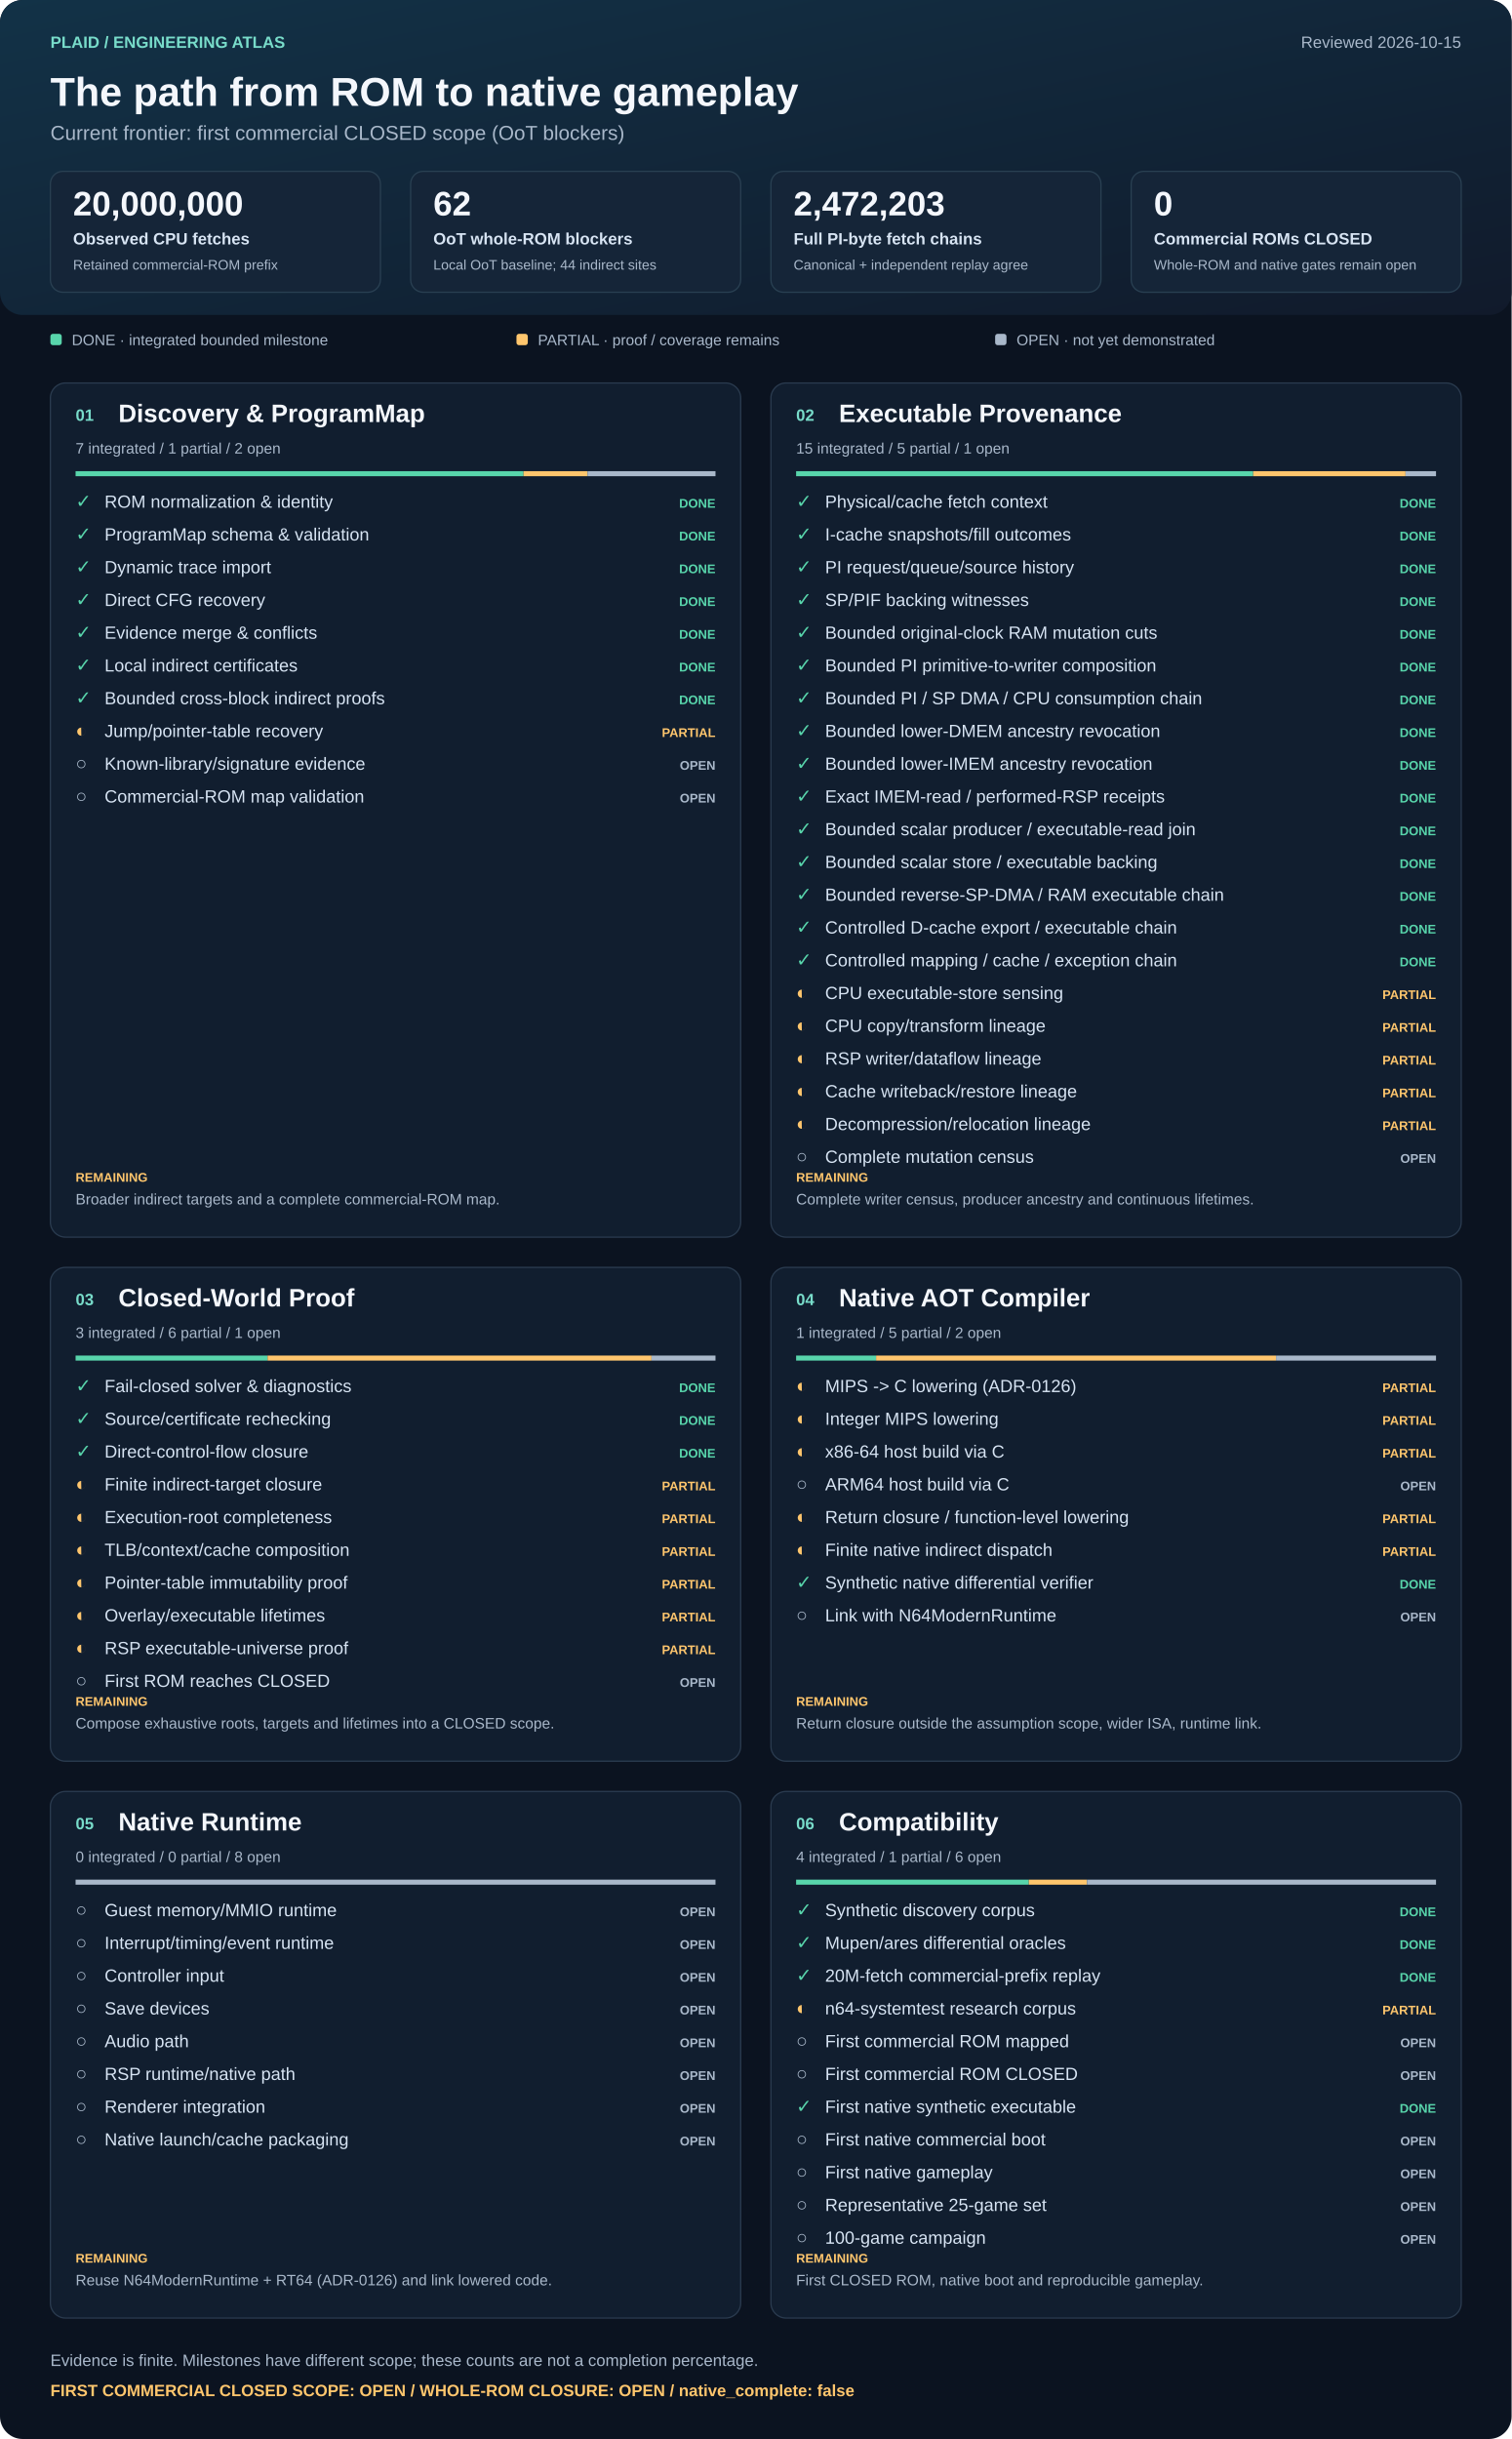
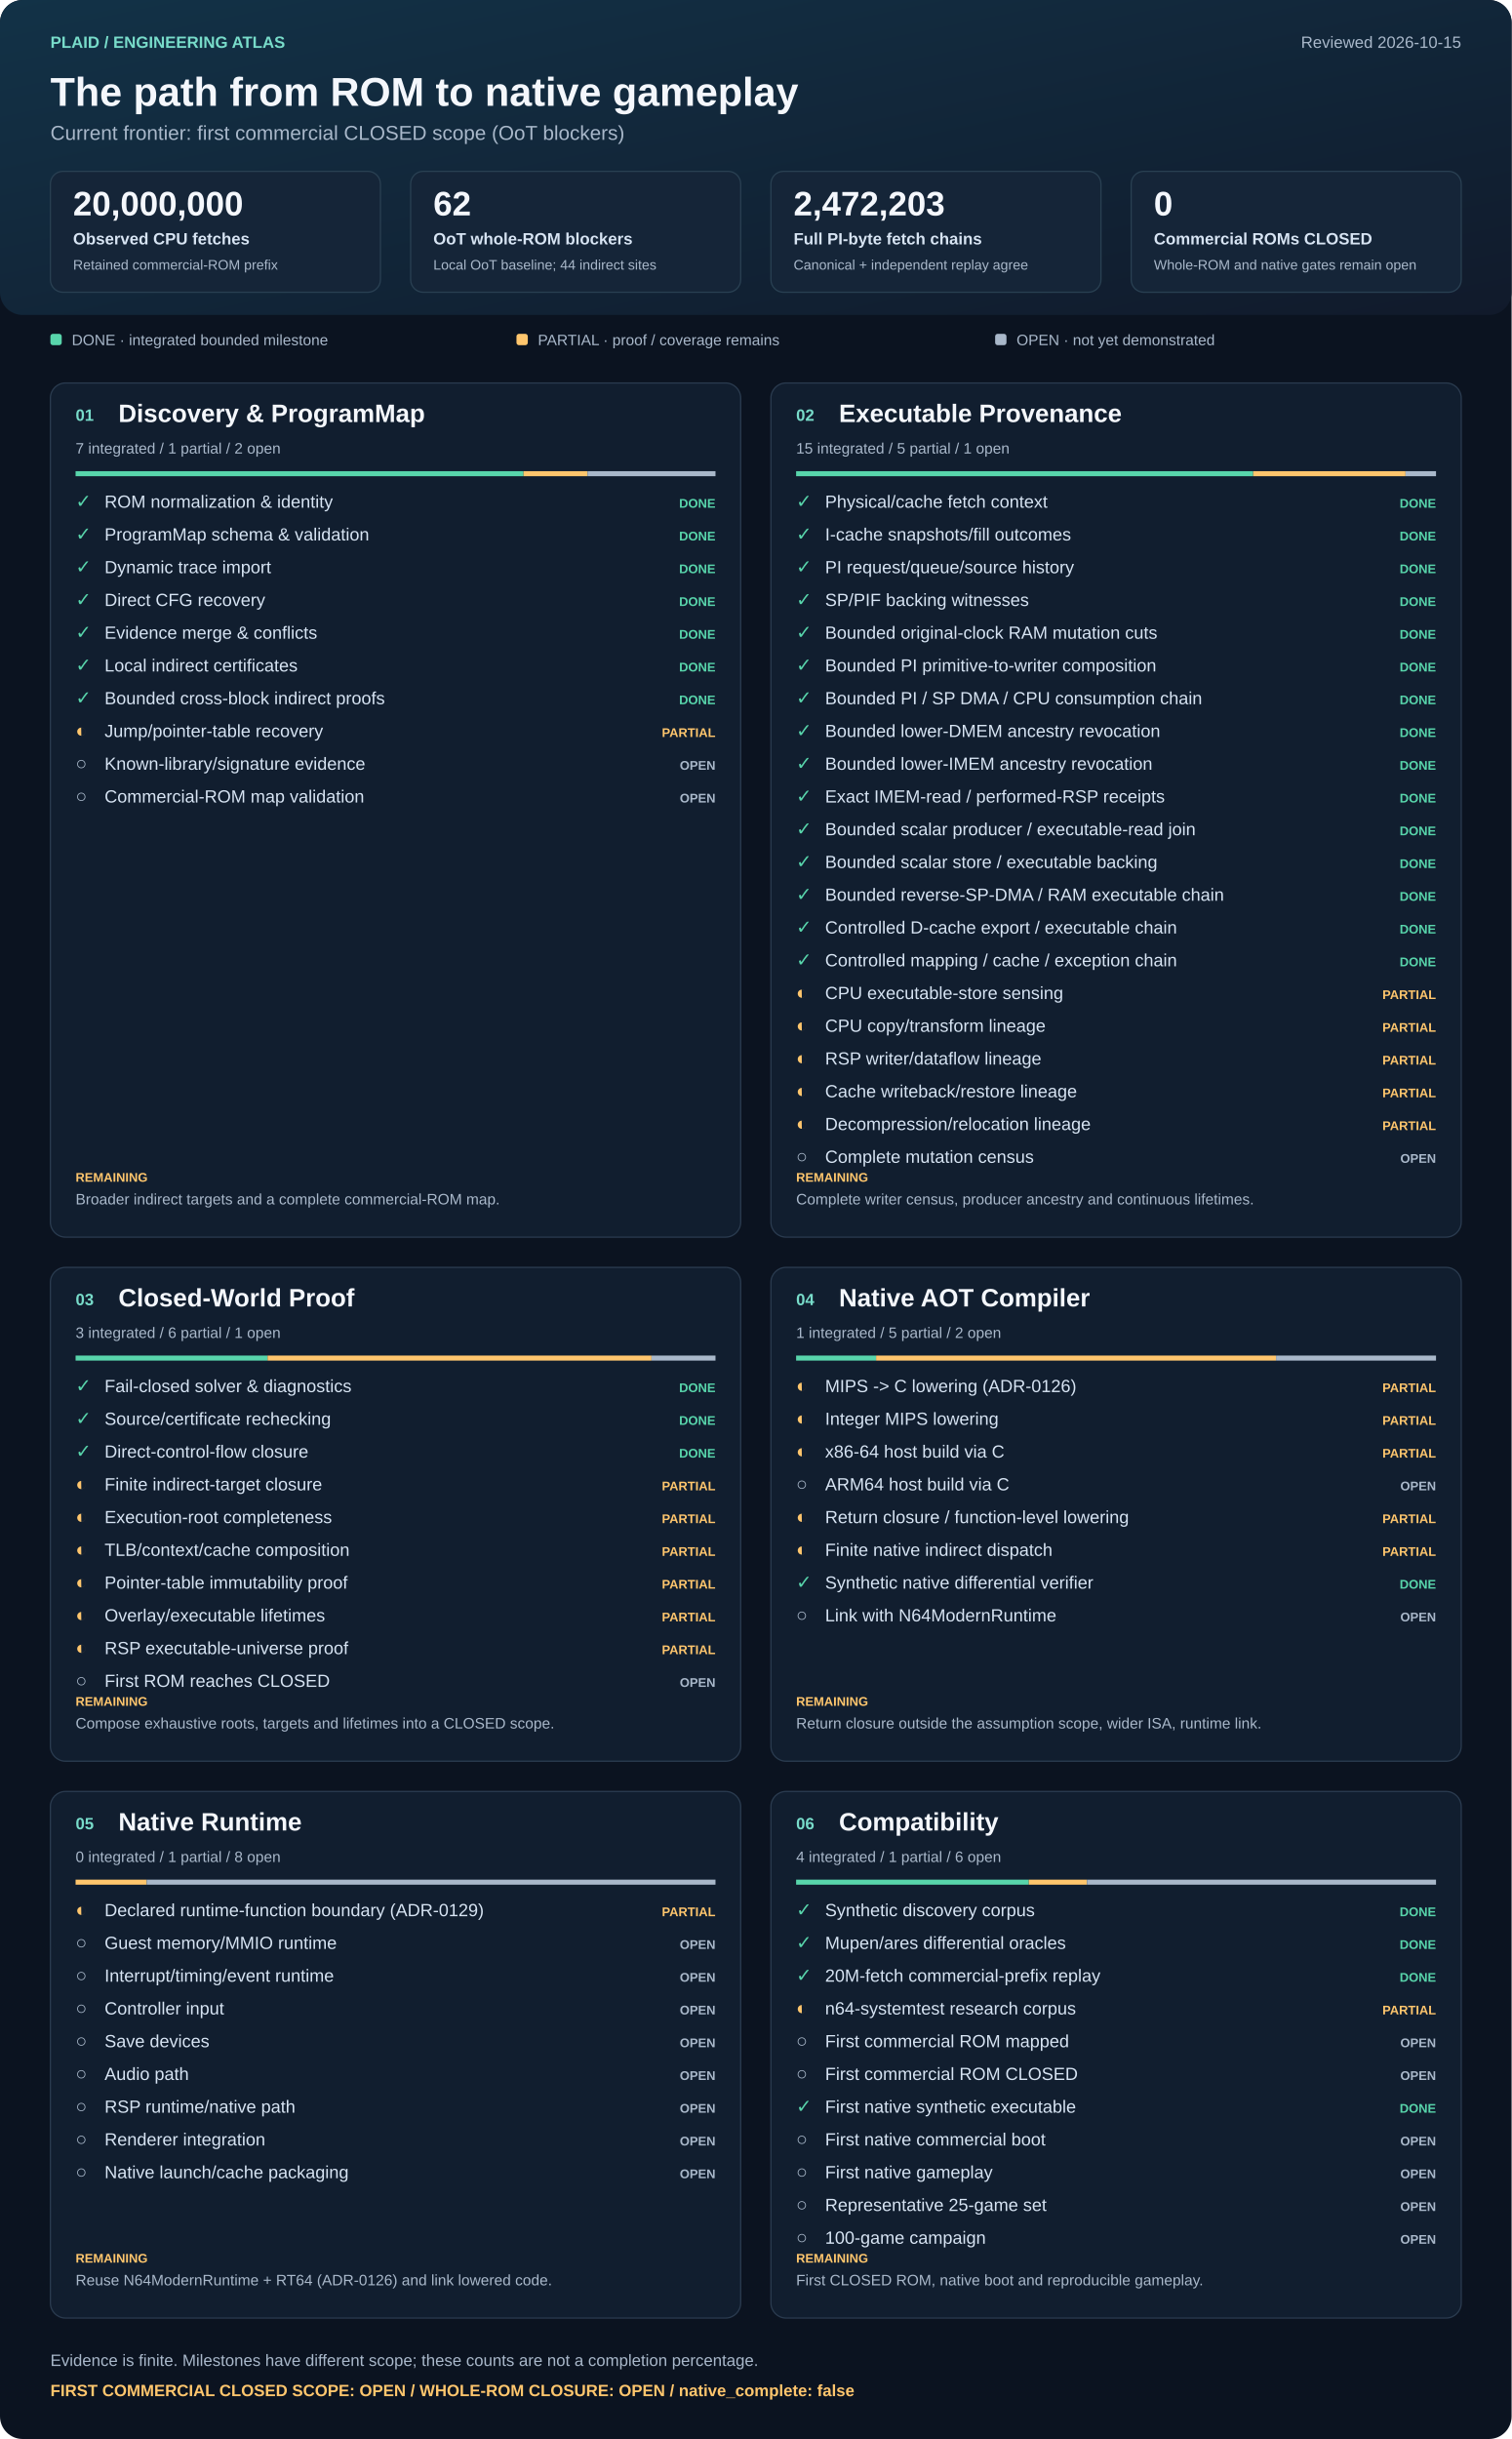
<svg xmlns="http://www.w3.org/2000/svg" viewBox="0 0 1200 1936" width="1200" height="1936" role="img" aria-labelledby="title desc">
  <defs>
    <linearGradient id="header" x2="1" y2="1">
      <stop stop-color="#123247" />
      <stop offset="1" stop-color="#111a2b" />
    </linearGradient>
  </defs>
  <rect width="1200" height="1936" rx="18" fill="#0b1320" />
  <rect width="1200" height="250" rx="18" fill="url(#header)" />
  <text x="40" y="38" fill="#78dcca" font-family="Segoe UI,Arial,sans-serif" font-size="13" font-weight="700" text-anchor="start">PLAID  /  ENGINEERING ATLAS</text>
  <text x="1160" y="38" fill="#a9b8ca" font-family="Segoe UI,Arial,sans-serif" font-size="13" font-weight="400" text-anchor="end">Reviewed 2026-10-15</text>
  <text x="40" y="84" fill="#f4f7fc" font-family="Segoe UI,Arial,sans-serif" font-size="32" font-weight="700" text-anchor="start">The path from ROM to native gameplay</text>
  <text x="40" y="111" fill="#a9b8ca" font-family="Segoe UI,Arial,sans-serif" font-size="16" font-weight="400" text-anchor="start">Current frontier: first commercial CLOSED scope (OoT blockers)</text>
  <rect x="40" y="136" width="262" height="96" rx="10" fill="#152538" stroke="#294052" />
  <text x="58" y="171" fill="#f4f7fc" font-family="Segoe UI,Arial,sans-serif" font-size="27" font-weight="700" text-anchor="start">20,000,000</text>
  <text x="58" y="194" fill="#d7e4f3" font-family="Segoe UI,Arial,sans-serif" font-size="13" font-weight="600" text-anchor="start">Observed CPU fetches</text>
  <text x="58" y="214" fill="#a9b8ca" font-family="Segoe UI,Arial,sans-serif" font-size="11" font-weight="400" text-anchor="start">Retained commercial-ROM prefix</text>
  <rect x="326" y="136" width="262" height="96" rx="10" fill="#152538" stroke="#294052" />
  <text x="344" y="171" fill="#f4f7fc" font-family="Segoe UI,Arial,sans-serif" font-size="27" font-weight="700" text-anchor="start">62</text>
  <text x="344" y="194" fill="#d7e4f3" font-family="Segoe UI,Arial,sans-serif" font-size="13" font-weight="600" text-anchor="start">OoT whole-ROM blockers</text>
  <text x="344" y="214" fill="#a9b8ca" font-family="Segoe UI,Arial,sans-serif" font-size="11" font-weight="400" text-anchor="start">Local OoT baseline; 44 indirect sites</text>
  <rect x="612" y="136" width="262" height="96" rx="10" fill="#152538" stroke="#294052" />
  <text x="630" y="171" fill="#f4f7fc" font-family="Segoe UI,Arial,sans-serif" font-size="27" font-weight="700" text-anchor="start">2,472,203</text>
  <text x="630" y="194" fill="#d7e4f3" font-family="Segoe UI,Arial,sans-serif" font-size="13" font-weight="600" text-anchor="start">Full PI-byte fetch chains</text>
  <text x="630" y="214" fill="#a9b8ca" font-family="Segoe UI,Arial,sans-serif" font-size="11" font-weight="400" text-anchor="start">Canonical + independent replay agree</text>
  <rect x="898" y="136" width="262" height="96" rx="10" fill="#152538" stroke="#294052" />
  <text x="916" y="171" fill="#f4f7fc" font-family="Segoe UI,Arial,sans-serif" font-size="27" font-weight="700" text-anchor="start">0</text>
  <text x="916" y="194" fill="#d7e4f3" font-family="Segoe UI,Arial,sans-serif" font-size="13" font-weight="600" text-anchor="start">Commercial ROMs CLOSED</text>
  <text x="916" y="214" fill="#a9b8ca" font-family="Segoe UI,Arial,sans-serif" font-size="11" font-weight="400" text-anchor="start">Whole-ROM and native gates remain open</text>
  <rect x="40" y="265" width="9" height="9" rx="2" fill="#58d5ab" stroke="none" />
  <text x="57" y="274" fill="#a9b8ca" font-family="Segoe UI,Arial,sans-serif" font-size="12" font-weight="400" text-anchor="start">DONE · integrated bounded milestone</text>
  <rect x="410" y="265" width="9" height="9" rx="2" fill="#ffc66d" stroke="none" />
  <text x="427" y="274" fill="#a9b8ca" font-family="Segoe UI,Arial,sans-serif" font-size="12" font-weight="400" text-anchor="start">PARTIAL · proof / coverage remains</text>
  <rect x="790" y="265" width="9" height="9" rx="2" fill="#a9b8ca" stroke="none" />
  <text x="807" y="274" fill="#a9b8ca" font-family="Segoe UI,Arial,sans-serif" font-size="12" font-weight="400" text-anchor="start">OPEN · not yet demonstrated</text>
  <rect x="40" y="304" width="548" height="678" rx="12" fill="#111e2f" stroke="#2a3b4f" />
  <text x="60" y="334" fill="#78dcca" font-family="Segoe UI,Arial,sans-serif" font-size="13" font-weight="700" text-anchor="start">01</text>
  <text x="94" y="335" fill="#f4f7fc" font-family="Segoe UI,Arial,sans-serif" font-size="20" font-weight="700" text-anchor="start">Discovery &amp; ProgramMap</text>
  <text x="60" y="360" fill="#a9b8ca" font-family="Segoe UI,Arial,sans-serif" font-size="12" font-weight="400" text-anchor="start">7 integrated   /   1 partial   /   2 open</text>
  <rect x="60" y="374" width="355.6" height="4" rx="0" fill="#58d5ab" stroke="none" />
  <rect x="415.6" y="374" width="50.8" height="4" rx="0" fill="#ffc66d" stroke="none" />
  <rect x="466.4" y="374" width="101.6" height="4" rx="0" fill="#a9b8ca" stroke="none" />
  <g class="milestone">
    <text x="60" y="403" fill="#58d5ab" font-family="Segoe UI,Arial,sans-serif" font-size="15" font-weight="700" text-anchor="start">✓</text>
    <text x="83" y="403" fill="#d7e4f3" font-family="Segoe UI,Arial,sans-serif" font-size="14" font-weight="400" text-anchor="start">ROM normalization &amp; identity</text>
    <text x="568" y="403" fill="#58d5ab" font-family="Segoe UI,Arial,sans-serif" font-size="10" font-weight="700" text-anchor="end">DONE</text>
  </g>
  <g class="milestone">
    <text x="60" y="429" fill="#58d5ab" font-family="Segoe UI,Arial,sans-serif" font-size="15" font-weight="700" text-anchor="start">✓</text>
    <text x="83" y="429" fill="#d7e4f3" font-family="Segoe UI,Arial,sans-serif" font-size="14" font-weight="400" text-anchor="start">ProgramMap schema &amp; validation</text>
    <text x="568" y="429" fill="#58d5ab" font-family="Segoe UI,Arial,sans-serif" font-size="10" font-weight="700" text-anchor="end">DONE</text>
  </g>
  <g class="milestone">
    <text x="60" y="455" fill="#58d5ab" font-family="Segoe UI,Arial,sans-serif" font-size="15" font-weight="700" text-anchor="start">✓</text>
    <text x="83" y="455" fill="#d7e4f3" font-family="Segoe UI,Arial,sans-serif" font-size="14" font-weight="400" text-anchor="start">Dynamic trace import</text>
    <text x="568" y="455" fill="#58d5ab" font-family="Segoe UI,Arial,sans-serif" font-size="10" font-weight="700" text-anchor="end">DONE</text>
  </g>
  <g class="milestone">
    <text x="60" y="481" fill="#58d5ab" font-family="Segoe UI,Arial,sans-serif" font-size="15" font-weight="700" text-anchor="start">✓</text>
    <text x="83" y="481" fill="#d7e4f3" font-family="Segoe UI,Arial,sans-serif" font-size="14" font-weight="400" text-anchor="start">Direct CFG recovery</text>
    <text x="568" y="481" fill="#58d5ab" font-family="Segoe UI,Arial,sans-serif" font-size="10" font-weight="700" text-anchor="end">DONE</text>
  </g>
  <g class="milestone">
    <text x="60" y="507" fill="#58d5ab" font-family="Segoe UI,Arial,sans-serif" font-size="15" font-weight="700" text-anchor="start">✓</text>
    <text x="83" y="507" fill="#d7e4f3" font-family="Segoe UI,Arial,sans-serif" font-size="14" font-weight="400" text-anchor="start">Evidence merge &amp; conflicts</text>
    <text x="568" y="507" fill="#58d5ab" font-family="Segoe UI,Arial,sans-serif" font-size="10" font-weight="700" text-anchor="end">DONE</text>
  </g>
  <g class="milestone">
    <text x="60" y="533" fill="#58d5ab" font-family="Segoe UI,Arial,sans-serif" font-size="15" font-weight="700" text-anchor="start">✓</text>
    <text x="83" y="533" fill="#d7e4f3" font-family="Segoe UI,Arial,sans-serif" font-size="14" font-weight="400" text-anchor="start">Local indirect certificates</text>
    <text x="568" y="533" fill="#58d5ab" font-family="Segoe UI,Arial,sans-serif" font-size="10" font-weight="700" text-anchor="end">DONE</text>
  </g>
  <g class="milestone">
    <text x="60" y="559" fill="#58d5ab" font-family="Segoe UI,Arial,sans-serif" font-size="15" font-weight="700" text-anchor="start">✓</text>
    <text x="83" y="559" fill="#d7e4f3" font-family="Segoe UI,Arial,sans-serif" font-size="14" font-weight="400" text-anchor="start">Bounded cross-block indirect proofs</text>
    <text x="568" y="559" fill="#58d5ab" font-family="Segoe UI,Arial,sans-serif" font-size="10" font-weight="700" text-anchor="end">DONE</text>
  </g>
  <g class="milestone">
    <text x="60" y="585" fill="#ffc66d" font-family="Segoe UI,Arial,sans-serif" font-size="15" font-weight="700" text-anchor="start">◐</text>
    <text x="83" y="585" fill="#d7e4f3" font-family="Segoe UI,Arial,sans-serif" font-size="14" font-weight="400" text-anchor="start">Jump/pointer-table recovery</text>
    <text x="568" y="585" fill="#ffc66d" font-family="Segoe UI,Arial,sans-serif" font-size="10" font-weight="700" text-anchor="end">PARTIAL</text>
  </g>
  <g class="milestone">
    <text x="60" y="611" fill="#a9b8ca" font-family="Segoe UI,Arial,sans-serif" font-size="15" font-weight="700" text-anchor="start">○</text>
    <text x="83" y="611" fill="#d7e4f3" font-family="Segoe UI,Arial,sans-serif" font-size="14" font-weight="400" text-anchor="start">Known-library/signature evidence</text>
    <text x="568" y="611" fill="#a9b8ca" font-family="Segoe UI,Arial,sans-serif" font-size="10" font-weight="700" text-anchor="end">OPEN</text>
  </g>
  <g class="milestone">
    <text x="60" y="637" fill="#a9b8ca" font-family="Segoe UI,Arial,sans-serif" font-size="15" font-weight="700" text-anchor="start">○</text>
    <text x="83" y="637" fill="#d7e4f3" font-family="Segoe UI,Arial,sans-serif" font-size="14" font-weight="400" text-anchor="start">Commercial-ROM map validation</text>
    <text x="568" y="637" fill="#a9b8ca" font-family="Segoe UI,Arial,sans-serif" font-size="10" font-weight="700" text-anchor="end">OPEN</text>
  </g>
  <text x="60" y="938" fill="#ffc66d" font-family="Segoe UI,Arial,sans-serif" font-size="10" font-weight="700" text-anchor="start">REMAINING</text>
  <text x="60" y="956" fill="#a9b8ca" font-family="Segoe UI,Arial,sans-serif" font-size="12" font-weight="400" text-anchor="start">Broader indirect targets and a complete commercial-ROM map.</text>
  <rect x="612" y="304" width="548" height="678" rx="12" fill="#111e2f" stroke="#2a3b4f" />
  <text x="632" y="334" fill="#78dcca" font-family="Segoe UI,Arial,sans-serif" font-size="13" font-weight="700" text-anchor="start">02</text>
  <text x="666" y="335" fill="#f4f7fc" font-family="Segoe UI,Arial,sans-serif" font-size="20" font-weight="700" text-anchor="start">Executable Provenance</text>
  <text x="632" y="360" fill="#a9b8ca" font-family="Segoe UI,Arial,sans-serif" font-size="12" font-weight="400" text-anchor="start">15 integrated   /   5 partial   /   1 open</text>
  <rect x="632" y="374" width="362.857" height="4" rx="0" fill="#58d5ab" stroke="none" />
  <rect x="994.857" y="374" width="120.952" height="4" rx="0" fill="#ffc66d" stroke="none" />
  <rect x="1115.81" y="374" width="24.19" height="4" rx="0" fill="#a9b8ca" stroke="none" />
  <g class="milestone">
    <text x="632" y="403" fill="#58d5ab" font-family="Segoe UI,Arial,sans-serif" font-size="15" font-weight="700" text-anchor="start">✓</text>
    <text x="655" y="403" fill="#d7e4f3" font-family="Segoe UI,Arial,sans-serif" font-size="14" font-weight="400" text-anchor="start">Physical/cache fetch context</text>
    <text x="1140" y="403" fill="#58d5ab" font-family="Segoe UI,Arial,sans-serif" font-size="10" font-weight="700" text-anchor="end">DONE</text>
  </g>
  <g class="milestone">
    <text x="632" y="429" fill="#58d5ab" font-family="Segoe UI,Arial,sans-serif" font-size="15" font-weight="700" text-anchor="start">✓</text>
    <text x="655" y="429" fill="#d7e4f3" font-family="Segoe UI,Arial,sans-serif" font-size="14" font-weight="400" text-anchor="start">I-cache snapshots/fill outcomes</text>
    <text x="1140" y="429" fill="#58d5ab" font-family="Segoe UI,Arial,sans-serif" font-size="10" font-weight="700" text-anchor="end">DONE</text>
  </g>
  <g class="milestone">
    <text x="632" y="455" fill="#58d5ab" font-family="Segoe UI,Arial,sans-serif" font-size="15" font-weight="700" text-anchor="start">✓</text>
    <text x="655" y="455" fill="#d7e4f3" font-family="Segoe UI,Arial,sans-serif" font-size="14" font-weight="400" text-anchor="start">PI request/queue/source history</text>
    <text x="1140" y="455" fill="#58d5ab" font-family="Segoe UI,Arial,sans-serif" font-size="10" font-weight="700" text-anchor="end">DONE</text>
  </g>
  <g class="milestone">
    <text x="632" y="481" fill="#58d5ab" font-family="Segoe UI,Arial,sans-serif" font-size="15" font-weight="700" text-anchor="start">✓</text>
    <text x="655" y="481" fill="#d7e4f3" font-family="Segoe UI,Arial,sans-serif" font-size="14" font-weight="400" text-anchor="start">SP/PIF backing witnesses</text>
    <text x="1140" y="481" fill="#58d5ab" font-family="Segoe UI,Arial,sans-serif" font-size="10" font-weight="700" text-anchor="end">DONE</text>
  </g>
  <g class="milestone">
    <text x="632" y="507" fill="#58d5ab" font-family="Segoe UI,Arial,sans-serif" font-size="15" font-weight="700" text-anchor="start">✓</text>
    <text x="655" y="507" fill="#d7e4f3" font-family="Segoe UI,Arial,sans-serif" font-size="14" font-weight="400" text-anchor="start">Bounded original-clock RAM mutation cuts</text>
    <text x="1140" y="507" fill="#58d5ab" font-family="Segoe UI,Arial,sans-serif" font-size="10" font-weight="700" text-anchor="end">DONE</text>
  </g>
  <g class="milestone">
    <text x="632" y="533" fill="#58d5ab" font-family="Segoe UI,Arial,sans-serif" font-size="15" font-weight="700" text-anchor="start">✓</text>
    <text x="655" y="533" fill="#d7e4f3" font-family="Segoe UI,Arial,sans-serif" font-size="14" font-weight="400" text-anchor="start">Bounded PI primitive-to-writer composition</text>
    <text x="1140" y="533" fill="#58d5ab" font-family="Segoe UI,Arial,sans-serif" font-size="10" font-weight="700" text-anchor="end">DONE</text>
  </g>
  <g class="milestone">
    <text x="632" y="559" fill="#58d5ab" font-family="Segoe UI,Arial,sans-serif" font-size="15" font-weight="700" text-anchor="start">✓</text>
    <text x="655" y="559" fill="#d7e4f3" font-family="Segoe UI,Arial,sans-serif" font-size="14" font-weight="400" text-anchor="start">Bounded PI / SP DMA / CPU consumption chain</text>
    <text x="1140" y="559" fill="#58d5ab" font-family="Segoe UI,Arial,sans-serif" font-size="10" font-weight="700" text-anchor="end">DONE</text>
  </g>
  <g class="milestone">
    <text x="632" y="585" fill="#58d5ab" font-family="Segoe UI,Arial,sans-serif" font-size="15" font-weight="700" text-anchor="start">✓</text>
    <text x="655" y="585" fill="#d7e4f3" font-family="Segoe UI,Arial,sans-serif" font-size="14" font-weight="400" text-anchor="start">Bounded lower-DMEM ancestry revocation</text>
    <text x="1140" y="585" fill="#58d5ab" font-family="Segoe UI,Arial,sans-serif" font-size="10" font-weight="700" text-anchor="end">DONE</text>
  </g>
  <g class="milestone">
    <text x="632" y="611" fill="#58d5ab" font-family="Segoe UI,Arial,sans-serif" font-size="15" font-weight="700" text-anchor="start">✓</text>
    <text x="655" y="611" fill="#d7e4f3" font-family="Segoe UI,Arial,sans-serif" font-size="14" font-weight="400" text-anchor="start">Bounded lower-IMEM ancestry revocation</text>
    <text x="1140" y="611" fill="#58d5ab" font-family="Segoe UI,Arial,sans-serif" font-size="10" font-weight="700" text-anchor="end">DONE</text>
  </g>
  <g class="milestone">
    <text x="632" y="637" fill="#58d5ab" font-family="Segoe UI,Arial,sans-serif" font-size="15" font-weight="700" text-anchor="start">✓</text>
    <text x="655" y="637" fill="#d7e4f3" font-family="Segoe UI,Arial,sans-serif" font-size="14" font-weight="400" text-anchor="start">Exact IMEM-read / performed-RSP receipts</text>
    <text x="1140" y="637" fill="#58d5ab" font-family="Segoe UI,Arial,sans-serif" font-size="10" font-weight="700" text-anchor="end">DONE</text>
  </g>
  <g class="milestone">
    <text x="632" y="663" fill="#58d5ab" font-family="Segoe UI,Arial,sans-serif" font-size="15" font-weight="700" text-anchor="start">✓</text>
    <text x="655" y="663" fill="#d7e4f3" font-family="Segoe UI,Arial,sans-serif" font-size="14" font-weight="400" text-anchor="start">Bounded scalar producer / executable-read join</text>
    <text x="1140" y="663" fill="#58d5ab" font-family="Segoe UI,Arial,sans-serif" font-size="10" font-weight="700" text-anchor="end">DONE</text>
  </g>
  <g class="milestone">
    <text x="632" y="689" fill="#58d5ab" font-family="Segoe UI,Arial,sans-serif" font-size="15" font-weight="700" text-anchor="start">✓</text>
    <text x="655" y="689" fill="#d7e4f3" font-family="Segoe UI,Arial,sans-serif" font-size="14" font-weight="400" text-anchor="start">Bounded scalar store / executable backing</text>
    <text x="1140" y="689" fill="#58d5ab" font-family="Segoe UI,Arial,sans-serif" font-size="10" font-weight="700" text-anchor="end">DONE</text>
  </g>
  <g class="milestone">
    <text x="632" y="715" fill="#58d5ab" font-family="Segoe UI,Arial,sans-serif" font-size="15" font-weight="700" text-anchor="start">✓</text>
    <text x="655" y="715" fill="#d7e4f3" font-family="Segoe UI,Arial,sans-serif" font-size="14" font-weight="400" text-anchor="start">Bounded reverse-SP-DMA / RAM executable chain</text>
    <text x="1140" y="715" fill="#58d5ab" font-family="Segoe UI,Arial,sans-serif" font-size="10" font-weight="700" text-anchor="end">DONE</text>
  </g>
  <g class="milestone">
    <text x="632" y="741" fill="#58d5ab" font-family="Segoe UI,Arial,sans-serif" font-size="15" font-weight="700" text-anchor="start">✓</text>
    <text x="655" y="741" fill="#d7e4f3" font-family="Segoe UI,Arial,sans-serif" font-size="14" font-weight="400" text-anchor="start">Controlled D-cache export / executable chain</text>
    <text x="1140" y="741" fill="#58d5ab" font-family="Segoe UI,Arial,sans-serif" font-size="10" font-weight="700" text-anchor="end">DONE</text>
  </g>
  <g class="milestone">
    <text x="632" y="767" fill="#58d5ab" font-family="Segoe UI,Arial,sans-serif" font-size="15" font-weight="700" text-anchor="start">✓</text>
    <text x="655" y="767" fill="#d7e4f3" font-family="Segoe UI,Arial,sans-serif" font-size="14" font-weight="400" text-anchor="start">Controlled mapping / cache / exception chain</text>
    <text x="1140" y="767" fill="#58d5ab" font-family="Segoe UI,Arial,sans-serif" font-size="10" font-weight="700" text-anchor="end">DONE</text>
  </g>
  <g class="milestone">
    <text x="632" y="793" fill="#ffc66d" font-family="Segoe UI,Arial,sans-serif" font-size="15" font-weight="700" text-anchor="start">◐</text>
    <text x="655" y="793" fill="#d7e4f3" font-family="Segoe UI,Arial,sans-serif" font-size="14" font-weight="400" text-anchor="start">CPU executable-store sensing</text>
    <text x="1140" y="793" fill="#ffc66d" font-family="Segoe UI,Arial,sans-serif" font-size="10" font-weight="700" text-anchor="end">PARTIAL</text>
  </g>
  <g class="milestone">
    <text x="632" y="819" fill="#ffc66d" font-family="Segoe UI,Arial,sans-serif" font-size="15" font-weight="700" text-anchor="start">◐</text>
    <text x="655" y="819" fill="#d7e4f3" font-family="Segoe UI,Arial,sans-serif" font-size="14" font-weight="400" text-anchor="start">CPU copy/transform lineage</text>
    <text x="1140" y="819" fill="#ffc66d" font-family="Segoe UI,Arial,sans-serif" font-size="10" font-weight="700" text-anchor="end">PARTIAL</text>
  </g>
  <g class="milestone">
    <text x="632" y="845" fill="#ffc66d" font-family="Segoe UI,Arial,sans-serif" font-size="15" font-weight="700" text-anchor="start">◐</text>
    <text x="655" y="845" fill="#d7e4f3" font-family="Segoe UI,Arial,sans-serif" font-size="14" font-weight="400" text-anchor="start">RSP writer/dataflow lineage</text>
    <text x="1140" y="845" fill="#ffc66d" font-family="Segoe UI,Arial,sans-serif" font-size="10" font-weight="700" text-anchor="end">PARTIAL</text>
  </g>
  <g class="milestone">
    <text x="632" y="871" fill="#ffc66d" font-family="Segoe UI,Arial,sans-serif" font-size="15" font-weight="700" text-anchor="start">◐</text>
    <text x="655" y="871" fill="#d7e4f3" font-family="Segoe UI,Arial,sans-serif" font-size="14" font-weight="400" text-anchor="start">Cache writeback/restore lineage</text>
    <text x="1140" y="871" fill="#ffc66d" font-family="Segoe UI,Arial,sans-serif" font-size="10" font-weight="700" text-anchor="end">PARTIAL</text>
  </g>
  <g class="milestone">
    <text x="632" y="897" fill="#ffc66d" font-family="Segoe UI,Arial,sans-serif" font-size="15" font-weight="700" text-anchor="start">◐</text>
    <text x="655" y="897" fill="#d7e4f3" font-family="Segoe UI,Arial,sans-serif" font-size="14" font-weight="400" text-anchor="start">Decompression/relocation lineage</text>
    <text x="1140" y="897" fill="#ffc66d" font-family="Segoe UI,Arial,sans-serif" font-size="10" font-weight="700" text-anchor="end">PARTIAL</text>
  </g>
  <g class="milestone">
    <text x="632" y="923" fill="#a9b8ca" font-family="Segoe UI,Arial,sans-serif" font-size="15" font-weight="700" text-anchor="start">○</text>
    <text x="655" y="923" fill="#d7e4f3" font-family="Segoe UI,Arial,sans-serif" font-size="14" font-weight="400" text-anchor="start">Complete mutation census</text>
    <text x="1140" y="923" fill="#a9b8ca" font-family="Segoe UI,Arial,sans-serif" font-size="10" font-weight="700" text-anchor="end">OPEN</text>
  </g>
  <text x="632" y="938" fill="#ffc66d" font-family="Segoe UI,Arial,sans-serif" font-size="10" font-weight="700" text-anchor="start">REMAINING</text>
  <text x="632" y="956" fill="#a9b8ca" font-family="Segoe UI,Arial,sans-serif" font-size="12" font-weight="400" text-anchor="start">Complete writer census, producer ancestry and continuous lifetimes.</text>
  <rect x="40" y="1006" width="548" height="392" rx="12" fill="#111e2f" stroke="#2a3b4f" />
  <text x="60" y="1036" fill="#78dcca" font-family="Segoe UI,Arial,sans-serif" font-size="13" font-weight="700" text-anchor="start">03</text>
  <text x="94" y="1037" fill="#f4f7fc" font-family="Segoe UI,Arial,sans-serif" font-size="20" font-weight="700" text-anchor="start">Closed-World Proof</text>
  <text x="60" y="1062" fill="#a9b8ca" font-family="Segoe UI,Arial,sans-serif" font-size="12" font-weight="400" text-anchor="start">3 integrated   /   6 partial   /   1 open</text>
  <rect x="60" y="1076" width="152.4" height="4" rx="0" fill="#58d5ab" stroke="none" />
  <rect x="212.4" y="1076" width="304.8" height="4" rx="0" fill="#ffc66d" stroke="none" />
  <rect x="517.2" y="1076" width="50.8" height="4" rx="0" fill="#a9b8ca" stroke="none" />
  <g class="milestone">
    <text x="60" y="1105" fill="#58d5ab" font-family="Segoe UI,Arial,sans-serif" font-size="15" font-weight="700" text-anchor="start">✓</text>
    <text x="83" y="1105" fill="#d7e4f3" font-family="Segoe UI,Arial,sans-serif" font-size="14" font-weight="400" text-anchor="start">Fail-closed solver &amp; diagnostics</text>
    <text x="568" y="1105" fill="#58d5ab" font-family="Segoe UI,Arial,sans-serif" font-size="10" font-weight="700" text-anchor="end">DONE</text>
  </g>
  <g class="milestone">
    <text x="60" y="1131" fill="#58d5ab" font-family="Segoe UI,Arial,sans-serif" font-size="15" font-weight="700" text-anchor="start">✓</text>
    <text x="83" y="1131" fill="#d7e4f3" font-family="Segoe UI,Arial,sans-serif" font-size="14" font-weight="400" text-anchor="start">Source/certificate rechecking</text>
    <text x="568" y="1131" fill="#58d5ab" font-family="Segoe UI,Arial,sans-serif" font-size="10" font-weight="700" text-anchor="end">DONE</text>
  </g>
  <g class="milestone">
    <text x="60" y="1157" fill="#58d5ab" font-family="Segoe UI,Arial,sans-serif" font-size="15" font-weight="700" text-anchor="start">✓</text>
    <text x="83" y="1157" fill="#d7e4f3" font-family="Segoe UI,Arial,sans-serif" font-size="14" font-weight="400" text-anchor="start">Direct-control-flow closure</text>
    <text x="568" y="1157" fill="#58d5ab" font-family="Segoe UI,Arial,sans-serif" font-size="10" font-weight="700" text-anchor="end">DONE</text>
  </g>
  <g class="milestone">
    <text x="60" y="1183" fill="#ffc66d" font-family="Segoe UI,Arial,sans-serif" font-size="15" font-weight="700" text-anchor="start">◐</text>
    <text x="83" y="1183" fill="#d7e4f3" font-family="Segoe UI,Arial,sans-serif" font-size="14" font-weight="400" text-anchor="start">Finite indirect-target closure</text>
    <text x="568" y="1183" fill="#ffc66d" font-family="Segoe UI,Arial,sans-serif" font-size="10" font-weight="700" text-anchor="end">PARTIAL</text>
  </g>
  <g class="milestone">
    <text x="60" y="1209" fill="#ffc66d" font-family="Segoe UI,Arial,sans-serif" font-size="15" font-weight="700" text-anchor="start">◐</text>
    <text x="83" y="1209" fill="#d7e4f3" font-family="Segoe UI,Arial,sans-serif" font-size="14" font-weight="400" text-anchor="start">Execution-root completeness</text>
    <text x="568" y="1209" fill="#ffc66d" font-family="Segoe UI,Arial,sans-serif" font-size="10" font-weight="700" text-anchor="end">PARTIAL</text>
  </g>
  <g class="milestone">
    <text x="60" y="1235" fill="#ffc66d" font-family="Segoe UI,Arial,sans-serif" font-size="15" font-weight="700" text-anchor="start">◐</text>
    <text x="83" y="1235" fill="#d7e4f3" font-family="Segoe UI,Arial,sans-serif" font-size="14" font-weight="400" text-anchor="start">TLB/context/cache composition</text>
    <text x="568" y="1235" fill="#ffc66d" font-family="Segoe UI,Arial,sans-serif" font-size="10" font-weight="700" text-anchor="end">PARTIAL</text>
  </g>
  <g class="milestone">
    <text x="60" y="1261" fill="#ffc66d" font-family="Segoe UI,Arial,sans-serif" font-size="15" font-weight="700" text-anchor="start">◐</text>
    <text x="83" y="1261" fill="#d7e4f3" font-family="Segoe UI,Arial,sans-serif" font-size="14" font-weight="400" text-anchor="start">Pointer-table immutability proof</text>
    <text x="568" y="1261" fill="#ffc66d" font-family="Segoe UI,Arial,sans-serif" font-size="10" font-weight="700" text-anchor="end">PARTIAL</text>
  </g>
  <g class="milestone">
    <text x="60" y="1287" fill="#ffc66d" font-family="Segoe UI,Arial,sans-serif" font-size="15" font-weight="700" text-anchor="start">◐</text>
    <text x="83" y="1287" fill="#d7e4f3" font-family="Segoe UI,Arial,sans-serif" font-size="14" font-weight="400" text-anchor="start">Overlay/executable lifetimes</text>
    <text x="568" y="1287" fill="#ffc66d" font-family="Segoe UI,Arial,sans-serif" font-size="10" font-weight="700" text-anchor="end">PARTIAL</text>
  </g>
  <g class="milestone">
    <text x="60" y="1313" fill="#ffc66d" font-family="Segoe UI,Arial,sans-serif" font-size="15" font-weight="700" text-anchor="start">◐</text>
    <text x="83" y="1313" fill="#d7e4f3" font-family="Segoe UI,Arial,sans-serif" font-size="14" font-weight="400" text-anchor="start">RSP executable-universe proof</text>
    <text x="568" y="1313" fill="#ffc66d" font-family="Segoe UI,Arial,sans-serif" font-size="10" font-weight="700" text-anchor="end">PARTIAL</text>
  </g>
  <g class="milestone">
    <text x="60" y="1339" fill="#a9b8ca" font-family="Segoe UI,Arial,sans-serif" font-size="15" font-weight="700" text-anchor="start">○</text>
    <text x="83" y="1339" fill="#d7e4f3" font-family="Segoe UI,Arial,sans-serif" font-size="14" font-weight="400" text-anchor="start">First ROM reaches CLOSED</text>
    <text x="568" y="1339" fill="#a9b8ca" font-family="Segoe UI,Arial,sans-serif" font-size="10" font-weight="700" text-anchor="end">OPEN</text>
  </g>
  <text x="60" y="1354" fill="#ffc66d" font-family="Segoe UI,Arial,sans-serif" font-size="10" font-weight="700" text-anchor="start">REMAINING</text>
  <text x="60" y="1372" fill="#a9b8ca" font-family="Segoe UI,Arial,sans-serif" font-size="12" font-weight="400" text-anchor="start">Compose exhaustive roots, targets and lifetimes into a CLOSED scope.</text>
  <rect x="612" y="1006" width="548" height="392" rx="12" fill="#111e2f" stroke="#2a3b4f" />
  <text x="632" y="1036" fill="#78dcca" font-family="Segoe UI,Arial,sans-serif" font-size="13" font-weight="700" text-anchor="start">04</text>
  <text x="666" y="1037" fill="#f4f7fc" font-family="Segoe UI,Arial,sans-serif" font-size="20" font-weight="700" text-anchor="start">Native AOT Compiler</text>
  <text x="632" y="1062" fill="#a9b8ca" font-family="Segoe UI,Arial,sans-serif" font-size="12" font-weight="400" text-anchor="start">1 integrated   /   5 partial   /   2 open</text>
  <rect x="632" y="1076" width="63.5" height="4" rx="0" fill="#58d5ab" stroke="none" />
  <rect x="695.5" y="1076" width="317.5" height="4" rx="0" fill="#ffc66d" stroke="none" />
  <rect x="1013.0" y="1076" width="127.0" height="4" rx="0" fill="#a9b8ca" stroke="none" />
  <g class="milestone">
    <text x="632" y="1105" fill="#ffc66d" font-family="Segoe UI,Arial,sans-serif" font-size="15" font-weight="700" text-anchor="start">◐</text>
    <text x="655" y="1105" fill="#d7e4f3" font-family="Segoe UI,Arial,sans-serif" font-size="14" font-weight="400" text-anchor="start">MIPS -&gt; C lowering (ADR-0126)</text>
    <text x="1140" y="1105" fill="#ffc66d" font-family="Segoe UI,Arial,sans-serif" font-size="10" font-weight="700" text-anchor="end">PARTIAL</text>
  </g>
  <g class="milestone">
    <text x="632" y="1131" fill="#ffc66d" font-family="Segoe UI,Arial,sans-serif" font-size="15" font-weight="700" text-anchor="start">◐</text>
    <text x="655" y="1131" fill="#d7e4f3" font-family="Segoe UI,Arial,sans-serif" font-size="14" font-weight="400" text-anchor="start">Integer MIPS lowering</text>
    <text x="1140" y="1131" fill="#ffc66d" font-family="Segoe UI,Arial,sans-serif" font-size="10" font-weight="700" text-anchor="end">PARTIAL</text>
  </g>
  <g class="milestone">
    <text x="632" y="1157" fill="#ffc66d" font-family="Segoe UI,Arial,sans-serif" font-size="15" font-weight="700" text-anchor="start">◐</text>
    <text x="655" y="1157" fill="#d7e4f3" font-family="Segoe UI,Arial,sans-serif" font-size="14" font-weight="400" text-anchor="start">x86-64 host build via C</text>
    <text x="1140" y="1157" fill="#ffc66d" font-family="Segoe UI,Arial,sans-serif" font-size="10" font-weight="700" text-anchor="end">PARTIAL</text>
  </g>
  <g class="milestone">
    <text x="632" y="1183" fill="#a9b8ca" font-family="Segoe UI,Arial,sans-serif" font-size="15" font-weight="700" text-anchor="start">○</text>
    <text x="655" y="1183" fill="#d7e4f3" font-family="Segoe UI,Arial,sans-serif" font-size="14" font-weight="400" text-anchor="start">ARM64 host build via C</text>
    <text x="1140" y="1183" fill="#a9b8ca" font-family="Segoe UI,Arial,sans-serif" font-size="10" font-weight="700" text-anchor="end">OPEN</text>
  </g>
  <g class="milestone">
    <text x="632" y="1209" fill="#ffc66d" font-family="Segoe UI,Arial,sans-serif" font-size="15" font-weight="700" text-anchor="start">◐</text>
    <text x="655" y="1209" fill="#d7e4f3" font-family="Segoe UI,Arial,sans-serif" font-size="14" font-weight="400" text-anchor="start">Return closure / function-level lowering</text>
    <text x="1140" y="1209" fill="#ffc66d" font-family="Segoe UI,Arial,sans-serif" font-size="10" font-weight="700" text-anchor="end">PARTIAL</text>
  </g>
  <g class="milestone">
    <text x="632" y="1235" fill="#ffc66d" font-family="Segoe UI,Arial,sans-serif" font-size="15" font-weight="700" text-anchor="start">◐</text>
    <text x="655" y="1235" fill="#d7e4f3" font-family="Segoe UI,Arial,sans-serif" font-size="14" font-weight="400" text-anchor="start">Finite native indirect dispatch</text>
    <text x="1140" y="1235" fill="#ffc66d" font-family="Segoe UI,Arial,sans-serif" font-size="10" font-weight="700" text-anchor="end">PARTIAL</text>
  </g>
  <g class="milestone">
    <text x="632" y="1261" fill="#58d5ab" font-family="Segoe UI,Arial,sans-serif" font-size="15" font-weight="700" text-anchor="start">✓</text>
    <text x="655" y="1261" fill="#d7e4f3" font-family="Segoe UI,Arial,sans-serif" font-size="14" font-weight="400" text-anchor="start">Synthetic native differential verifier</text>
    <text x="1140" y="1261" fill="#58d5ab" font-family="Segoe UI,Arial,sans-serif" font-size="10" font-weight="700" text-anchor="end">DONE</text>
  </g>
  <g class="milestone">
    <text x="632" y="1287" fill="#a9b8ca" font-family="Segoe UI,Arial,sans-serif" font-size="15" font-weight="700" text-anchor="start">○</text>
    <text x="655" y="1287" fill="#d7e4f3" font-family="Segoe UI,Arial,sans-serif" font-size="14" font-weight="400" text-anchor="start">Link with N64ModernRuntime</text>
    <text x="1140" y="1287" fill="#a9b8ca" font-family="Segoe UI,Arial,sans-serif" font-size="10" font-weight="700" text-anchor="end">OPEN</text>
  </g>
  <text x="632" y="1354" fill="#ffc66d" font-family="Segoe UI,Arial,sans-serif" font-size="10" font-weight="700" text-anchor="start">REMAINING</text>
  <text x="632" y="1372" fill="#a9b8ca" font-family="Segoe UI,Arial,sans-serif" font-size="12" font-weight="400" text-anchor="start">Return closure outside the assumption scope, wider ISA, runtime link.</text>
  <rect x="40" y="1422" width="548" height="418" rx="12" fill="#111e2f" stroke="#2a3b4f" />
  <text x="60" y="1452" fill="#78dcca" font-family="Segoe UI,Arial,sans-serif" font-size="13" font-weight="700" text-anchor="start">05</text>
  <text x="94" y="1453" fill="#f4f7fc" font-family="Segoe UI,Arial,sans-serif" font-size="20" font-weight="700" text-anchor="start">Native Runtime</text>
-   <text x="60" y="1478" fill="#a9b8ca" font-family="Segoe UI,Arial,sans-serif" font-size="12" font-weight="400" text-anchor="start">0 integrated   /   0 partial   /   8 open</text>
-   <rect x="60.0" y="1492" width="508.0" height="4" rx="0" fill="#a9b8ca" stroke="none" />
-   <g class="milestone">
-     <text x="60" y="1521" fill="#a9b8ca" font-family="Segoe UI,Arial,sans-serif" font-size="15" font-weight="700" text-anchor="start">○</text>
-     <text x="83" y="1521" fill="#d7e4f3" font-family="Segoe UI,Arial,sans-serif" font-size="14" font-weight="400" text-anchor="start">Guest memory/MMIO runtime</text>
-     <text x="568" y="1521" fill="#a9b8ca" font-family="Segoe UI,Arial,sans-serif" font-size="10" font-weight="700" text-anchor="end">OPEN</text>
+   <text x="60" y="1478" fill="#a9b8ca" font-family="Segoe UI,Arial,sans-serif" font-size="12" font-weight="400" text-anchor="start">0 integrated   /   1 partial   /   8 open</text>
+   <rect x="60.0" y="1492" width="56.444" height="4" rx="0" fill="#ffc66d" stroke="none" />
+   <rect x="116.444" y="1492" width="451.556" height="4" rx="0" fill="#a9b8ca" stroke="none" />
+   <g class="milestone">
+     <text x="60" y="1521" fill="#ffc66d" font-family="Segoe UI,Arial,sans-serif" font-size="15" font-weight="700" text-anchor="start">◐</text>
+     <text x="83" y="1521" fill="#d7e4f3" font-family="Segoe UI,Arial,sans-serif" font-size="14" font-weight="400" text-anchor="start">Declared runtime-function boundary (ADR-0129)</text>
+     <text x="568" y="1521" fill="#ffc66d" font-family="Segoe UI,Arial,sans-serif" font-size="10" font-weight="700" text-anchor="end">PARTIAL</text>
  </g>
  <g class="milestone">
    <text x="60" y="1547" fill="#a9b8ca" font-family="Segoe UI,Arial,sans-serif" font-size="15" font-weight="700" text-anchor="start">○</text>
-     <text x="83" y="1547" fill="#d7e4f3" font-family="Segoe UI,Arial,sans-serif" font-size="14" font-weight="400" text-anchor="start">Interrupt/timing/event runtime</text>
+     <text x="83" y="1547" fill="#d7e4f3" font-family="Segoe UI,Arial,sans-serif" font-size="14" font-weight="400" text-anchor="start">Guest memory/MMIO runtime</text>
    <text x="568" y="1547" fill="#a9b8ca" font-family="Segoe UI,Arial,sans-serif" font-size="10" font-weight="700" text-anchor="end">OPEN</text>
  </g>
  <g class="milestone">
    <text x="60" y="1573" fill="#a9b8ca" font-family="Segoe UI,Arial,sans-serif" font-size="15" font-weight="700" text-anchor="start">○</text>
-     <text x="83" y="1573" fill="#d7e4f3" font-family="Segoe UI,Arial,sans-serif" font-size="14" font-weight="400" text-anchor="start">Controller input</text>
+     <text x="83" y="1573" fill="#d7e4f3" font-family="Segoe UI,Arial,sans-serif" font-size="14" font-weight="400" text-anchor="start">Interrupt/timing/event runtime</text>
    <text x="568" y="1573" fill="#a9b8ca" font-family="Segoe UI,Arial,sans-serif" font-size="10" font-weight="700" text-anchor="end">OPEN</text>
  </g>
  <g class="milestone">
    <text x="60" y="1599" fill="#a9b8ca" font-family="Segoe UI,Arial,sans-serif" font-size="15" font-weight="700" text-anchor="start">○</text>
-     <text x="83" y="1599" fill="#d7e4f3" font-family="Segoe UI,Arial,sans-serif" font-size="14" font-weight="400" text-anchor="start">Save devices</text>
+     <text x="83" y="1599" fill="#d7e4f3" font-family="Segoe UI,Arial,sans-serif" font-size="14" font-weight="400" text-anchor="start">Controller input</text>
    <text x="568" y="1599" fill="#a9b8ca" font-family="Segoe UI,Arial,sans-serif" font-size="10" font-weight="700" text-anchor="end">OPEN</text>
  </g>
  <g class="milestone">
    <text x="60" y="1625" fill="#a9b8ca" font-family="Segoe UI,Arial,sans-serif" font-size="15" font-weight="700" text-anchor="start">○</text>
-     <text x="83" y="1625" fill="#d7e4f3" font-family="Segoe UI,Arial,sans-serif" font-size="14" font-weight="400" text-anchor="start">Audio path</text>
+     <text x="83" y="1625" fill="#d7e4f3" font-family="Segoe UI,Arial,sans-serif" font-size="14" font-weight="400" text-anchor="start">Save devices</text>
    <text x="568" y="1625" fill="#a9b8ca" font-family="Segoe UI,Arial,sans-serif" font-size="10" font-weight="700" text-anchor="end">OPEN</text>
  </g>
  <g class="milestone">
    <text x="60" y="1651" fill="#a9b8ca" font-family="Segoe UI,Arial,sans-serif" font-size="15" font-weight="700" text-anchor="start">○</text>
-     <text x="83" y="1651" fill="#d7e4f3" font-family="Segoe UI,Arial,sans-serif" font-size="14" font-weight="400" text-anchor="start">RSP runtime/native path</text>
+     <text x="83" y="1651" fill="#d7e4f3" font-family="Segoe UI,Arial,sans-serif" font-size="14" font-weight="400" text-anchor="start">Audio path</text>
    <text x="568" y="1651" fill="#a9b8ca" font-family="Segoe UI,Arial,sans-serif" font-size="10" font-weight="700" text-anchor="end">OPEN</text>
  </g>
  <g class="milestone">
    <text x="60" y="1677" fill="#a9b8ca" font-family="Segoe UI,Arial,sans-serif" font-size="15" font-weight="700" text-anchor="start">○</text>
-     <text x="83" y="1677" fill="#d7e4f3" font-family="Segoe UI,Arial,sans-serif" font-size="14" font-weight="400" text-anchor="start">Renderer integration</text>
+     <text x="83" y="1677" fill="#d7e4f3" font-family="Segoe UI,Arial,sans-serif" font-size="14" font-weight="400" text-anchor="start">RSP runtime/native path</text>
    <text x="568" y="1677" fill="#a9b8ca" font-family="Segoe UI,Arial,sans-serif" font-size="10" font-weight="700" text-anchor="end">OPEN</text>
  </g>
  <g class="milestone">
    <text x="60" y="1703" fill="#a9b8ca" font-family="Segoe UI,Arial,sans-serif" font-size="15" font-weight="700" text-anchor="start">○</text>
-     <text x="83" y="1703" fill="#d7e4f3" font-family="Segoe UI,Arial,sans-serif" font-size="14" font-weight="400" text-anchor="start">Native launch/cache packaging</text>
+     <text x="83" y="1703" fill="#d7e4f3" font-family="Segoe UI,Arial,sans-serif" font-size="14" font-weight="400" text-anchor="start">Renderer integration</text>
    <text x="568" y="1703" fill="#a9b8ca" font-family="Segoe UI,Arial,sans-serif" font-size="10" font-weight="700" text-anchor="end">OPEN</text>
+   </g>
+   <g class="milestone">
+     <text x="60" y="1729" fill="#a9b8ca" font-family="Segoe UI,Arial,sans-serif" font-size="15" font-weight="700" text-anchor="start">○</text>
+     <text x="83" y="1729" fill="#d7e4f3" font-family="Segoe UI,Arial,sans-serif" font-size="14" font-weight="400" text-anchor="start">Native launch/cache packaging</text>
+     <text x="568" y="1729" fill="#a9b8ca" font-family="Segoe UI,Arial,sans-serif" font-size="10" font-weight="700" text-anchor="end">OPEN</text>
  </g>
  <text x="60" y="1796" fill="#ffc66d" font-family="Segoe UI,Arial,sans-serif" font-size="10" font-weight="700" text-anchor="start">REMAINING</text>
  <text x="60" y="1814" fill="#a9b8ca" font-family="Segoe UI,Arial,sans-serif" font-size="12" font-weight="400" text-anchor="start">Reuse N64ModernRuntime + RT64 (ADR-0126) and link lowered code.</text>
  <rect x="612" y="1422" width="548" height="418" rx="12" fill="#111e2f" stroke="#2a3b4f" />
  <text x="632" y="1452" fill="#78dcca" font-family="Segoe UI,Arial,sans-serif" font-size="13" font-weight="700" text-anchor="start">06</text>
  <text x="666" y="1453" fill="#f4f7fc" font-family="Segoe UI,Arial,sans-serif" font-size="20" font-weight="700" text-anchor="start">Compatibility</text>
  <text x="632" y="1478" fill="#a9b8ca" font-family="Segoe UI,Arial,sans-serif" font-size="12" font-weight="400" text-anchor="start">4 integrated   /   1 partial   /   6 open</text>
  <rect x="632" y="1492" width="184.727" height="4" rx="0" fill="#58d5ab" stroke="none" />
  <rect x="816.727" y="1492" width="46.182" height="4" rx="0" fill="#ffc66d" stroke="none" />
  <rect x="862.909" y="1492" width="277.091" height="4" rx="0" fill="#a9b8ca" stroke="none" />
  <g class="milestone">
    <text x="632" y="1521" fill="#58d5ab" font-family="Segoe UI,Arial,sans-serif" font-size="15" font-weight="700" text-anchor="start">✓</text>
    <text x="655" y="1521" fill="#d7e4f3" font-family="Segoe UI,Arial,sans-serif" font-size="14" font-weight="400" text-anchor="start">Synthetic discovery corpus</text>
    <text x="1140" y="1521" fill="#58d5ab" font-family="Segoe UI,Arial,sans-serif" font-size="10" font-weight="700" text-anchor="end">DONE</text>
  </g>
  <g class="milestone">
    <text x="632" y="1547" fill="#58d5ab" font-family="Segoe UI,Arial,sans-serif" font-size="15" font-weight="700" text-anchor="start">✓</text>
    <text x="655" y="1547" fill="#d7e4f3" font-family="Segoe UI,Arial,sans-serif" font-size="14" font-weight="400" text-anchor="start">Mupen/ares differential oracles</text>
    <text x="1140" y="1547" fill="#58d5ab" font-family="Segoe UI,Arial,sans-serif" font-size="10" font-weight="700" text-anchor="end">DONE</text>
  </g>
  <g class="milestone">
    <text x="632" y="1573" fill="#58d5ab" font-family="Segoe UI,Arial,sans-serif" font-size="15" font-weight="700" text-anchor="start">✓</text>
    <text x="655" y="1573" fill="#d7e4f3" font-family="Segoe UI,Arial,sans-serif" font-size="14" font-weight="400" text-anchor="start">20M-fetch commercial-prefix replay</text>
    <text x="1140" y="1573" fill="#58d5ab" font-family="Segoe UI,Arial,sans-serif" font-size="10" font-weight="700" text-anchor="end">DONE</text>
  </g>
  <g class="milestone">
    <text x="632" y="1599" fill="#ffc66d" font-family="Segoe UI,Arial,sans-serif" font-size="15" font-weight="700" text-anchor="start">◐</text>
    <text x="655" y="1599" fill="#d7e4f3" font-family="Segoe UI,Arial,sans-serif" font-size="14" font-weight="400" text-anchor="start">n64-systemtest research corpus</text>
    <text x="1140" y="1599" fill="#ffc66d" font-family="Segoe UI,Arial,sans-serif" font-size="10" font-weight="700" text-anchor="end">PARTIAL</text>
  </g>
  <g class="milestone">
    <text x="632" y="1625" fill="#a9b8ca" font-family="Segoe UI,Arial,sans-serif" font-size="15" font-weight="700" text-anchor="start">○</text>
    <text x="655" y="1625" fill="#d7e4f3" font-family="Segoe UI,Arial,sans-serif" font-size="14" font-weight="400" text-anchor="start">First commercial ROM mapped</text>
    <text x="1140" y="1625" fill="#a9b8ca" font-family="Segoe UI,Arial,sans-serif" font-size="10" font-weight="700" text-anchor="end">OPEN</text>
  </g>
  <g class="milestone">
    <text x="632" y="1651" fill="#a9b8ca" font-family="Segoe UI,Arial,sans-serif" font-size="15" font-weight="700" text-anchor="start">○</text>
    <text x="655" y="1651" fill="#d7e4f3" font-family="Segoe UI,Arial,sans-serif" font-size="14" font-weight="400" text-anchor="start">First commercial ROM CLOSED</text>
    <text x="1140" y="1651" fill="#a9b8ca" font-family="Segoe UI,Arial,sans-serif" font-size="10" font-weight="700" text-anchor="end">OPEN</text>
  </g>
  <g class="milestone">
    <text x="632" y="1677" fill="#58d5ab" font-family="Segoe UI,Arial,sans-serif" font-size="15" font-weight="700" text-anchor="start">✓</text>
    <text x="655" y="1677" fill="#d7e4f3" font-family="Segoe UI,Arial,sans-serif" font-size="14" font-weight="400" text-anchor="start">First native synthetic executable</text>
    <text x="1140" y="1677" fill="#58d5ab" font-family="Segoe UI,Arial,sans-serif" font-size="10" font-weight="700" text-anchor="end">DONE</text>
  </g>
  <g class="milestone">
    <text x="632" y="1703" fill="#a9b8ca" font-family="Segoe UI,Arial,sans-serif" font-size="15" font-weight="700" text-anchor="start">○</text>
    <text x="655" y="1703" fill="#d7e4f3" font-family="Segoe UI,Arial,sans-serif" font-size="14" font-weight="400" text-anchor="start">First native commercial boot</text>
    <text x="1140" y="1703" fill="#a9b8ca" font-family="Segoe UI,Arial,sans-serif" font-size="10" font-weight="700" text-anchor="end">OPEN</text>
  </g>
  <g class="milestone">
    <text x="632" y="1729" fill="#a9b8ca" font-family="Segoe UI,Arial,sans-serif" font-size="15" font-weight="700" text-anchor="start">○</text>
    <text x="655" y="1729" fill="#d7e4f3" font-family="Segoe UI,Arial,sans-serif" font-size="14" font-weight="400" text-anchor="start">First native gameplay</text>
    <text x="1140" y="1729" fill="#a9b8ca" font-family="Segoe UI,Arial,sans-serif" font-size="10" font-weight="700" text-anchor="end">OPEN</text>
  </g>
  <g class="milestone">
    <text x="632" y="1755" fill="#a9b8ca" font-family="Segoe UI,Arial,sans-serif" font-size="15" font-weight="700" text-anchor="start">○</text>
    <text x="655" y="1755" fill="#d7e4f3" font-family="Segoe UI,Arial,sans-serif" font-size="14" font-weight="400" text-anchor="start">Representative 25-game set</text>
    <text x="1140" y="1755" fill="#a9b8ca" font-family="Segoe UI,Arial,sans-serif" font-size="10" font-weight="700" text-anchor="end">OPEN</text>
  </g>
  <g class="milestone">
    <text x="632" y="1781" fill="#a9b8ca" font-family="Segoe UI,Arial,sans-serif" font-size="15" font-weight="700" text-anchor="start">○</text>
    <text x="655" y="1781" fill="#d7e4f3" font-family="Segoe UI,Arial,sans-serif" font-size="14" font-weight="400" text-anchor="start">100-game campaign</text>
    <text x="1140" y="1781" fill="#a9b8ca" font-family="Segoe UI,Arial,sans-serif" font-size="10" font-weight="700" text-anchor="end">OPEN</text>
  </g>
  <text x="632" y="1796" fill="#ffc66d" font-family="Segoe UI,Arial,sans-serif" font-size="10" font-weight="700" text-anchor="start">REMAINING</text>
  <text x="632" y="1814" fill="#a9b8ca" font-family="Segoe UI,Arial,sans-serif" font-size="12" font-weight="400" text-anchor="start">First CLOSED ROM, native boot and reproducible gameplay.</text>
  <text x="40" y="1878" fill="#a9b8ca" font-family="Segoe UI,Arial,sans-serif" font-size="13" font-weight="400" text-anchor="start">Evidence is finite. Milestones have different scope; these counts are not a completion percentage.</text>
  <text x="40" y="1902" fill="#ffc66d" font-family="Segoe UI,Arial,sans-serif" font-size="13" font-weight="600" text-anchor="start">FIRST COMMERCIAL CLOSED SCOPE: OPEN     /     WHOLE-ROM CLOSURE: OPEN     /     native_complete: false</text>
</svg>
